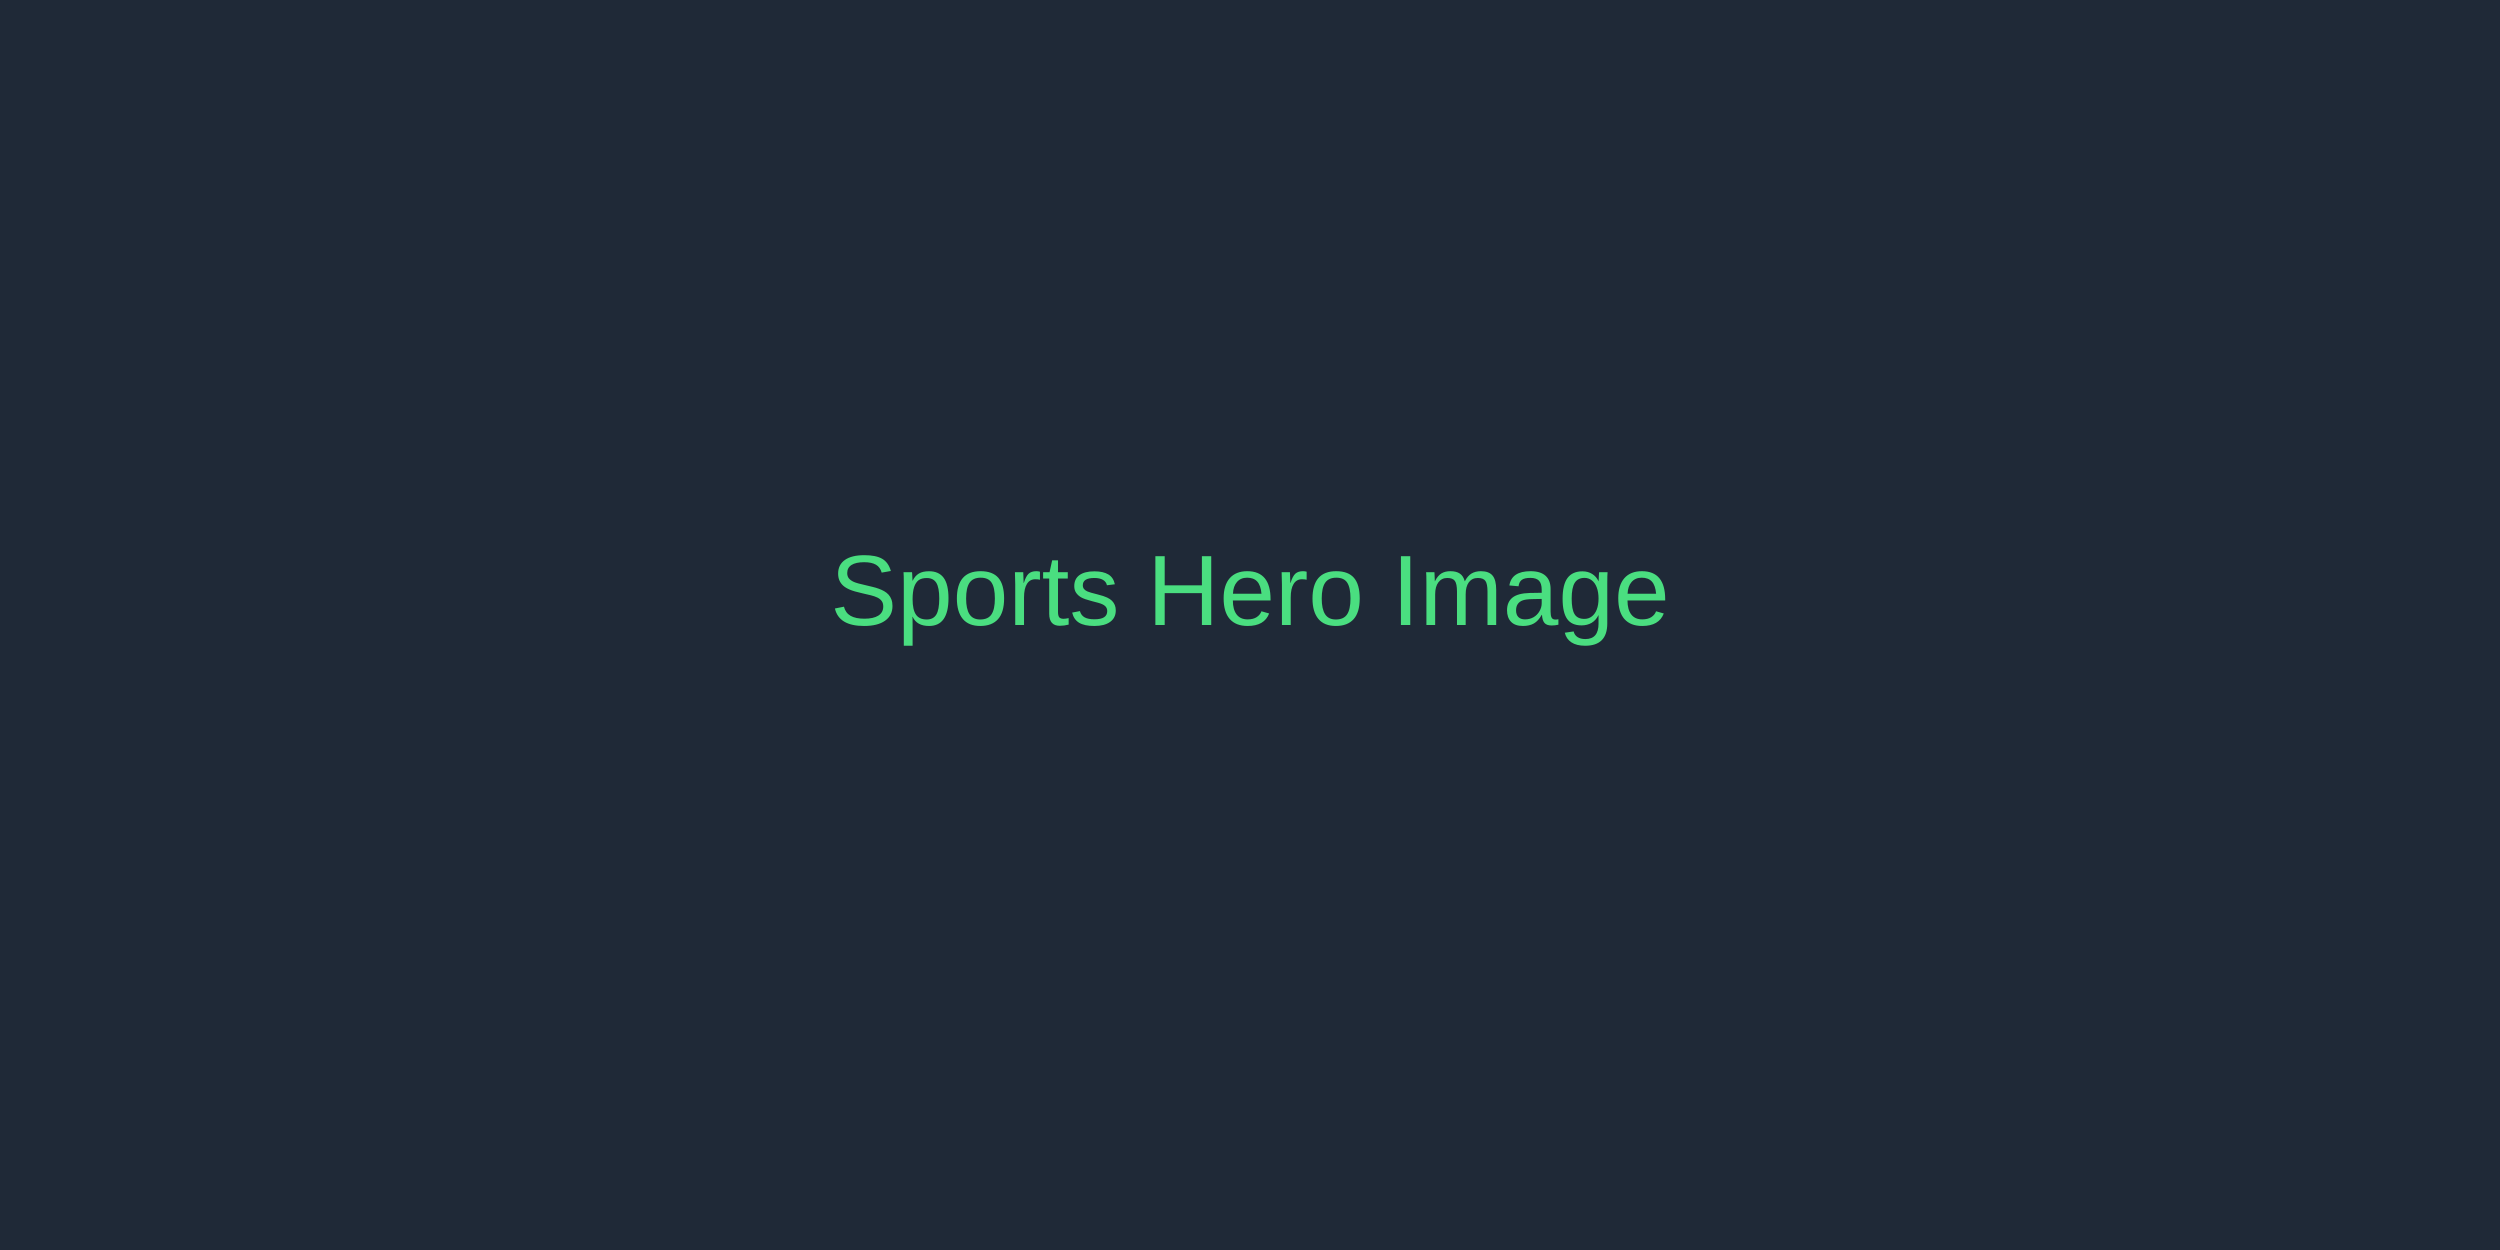
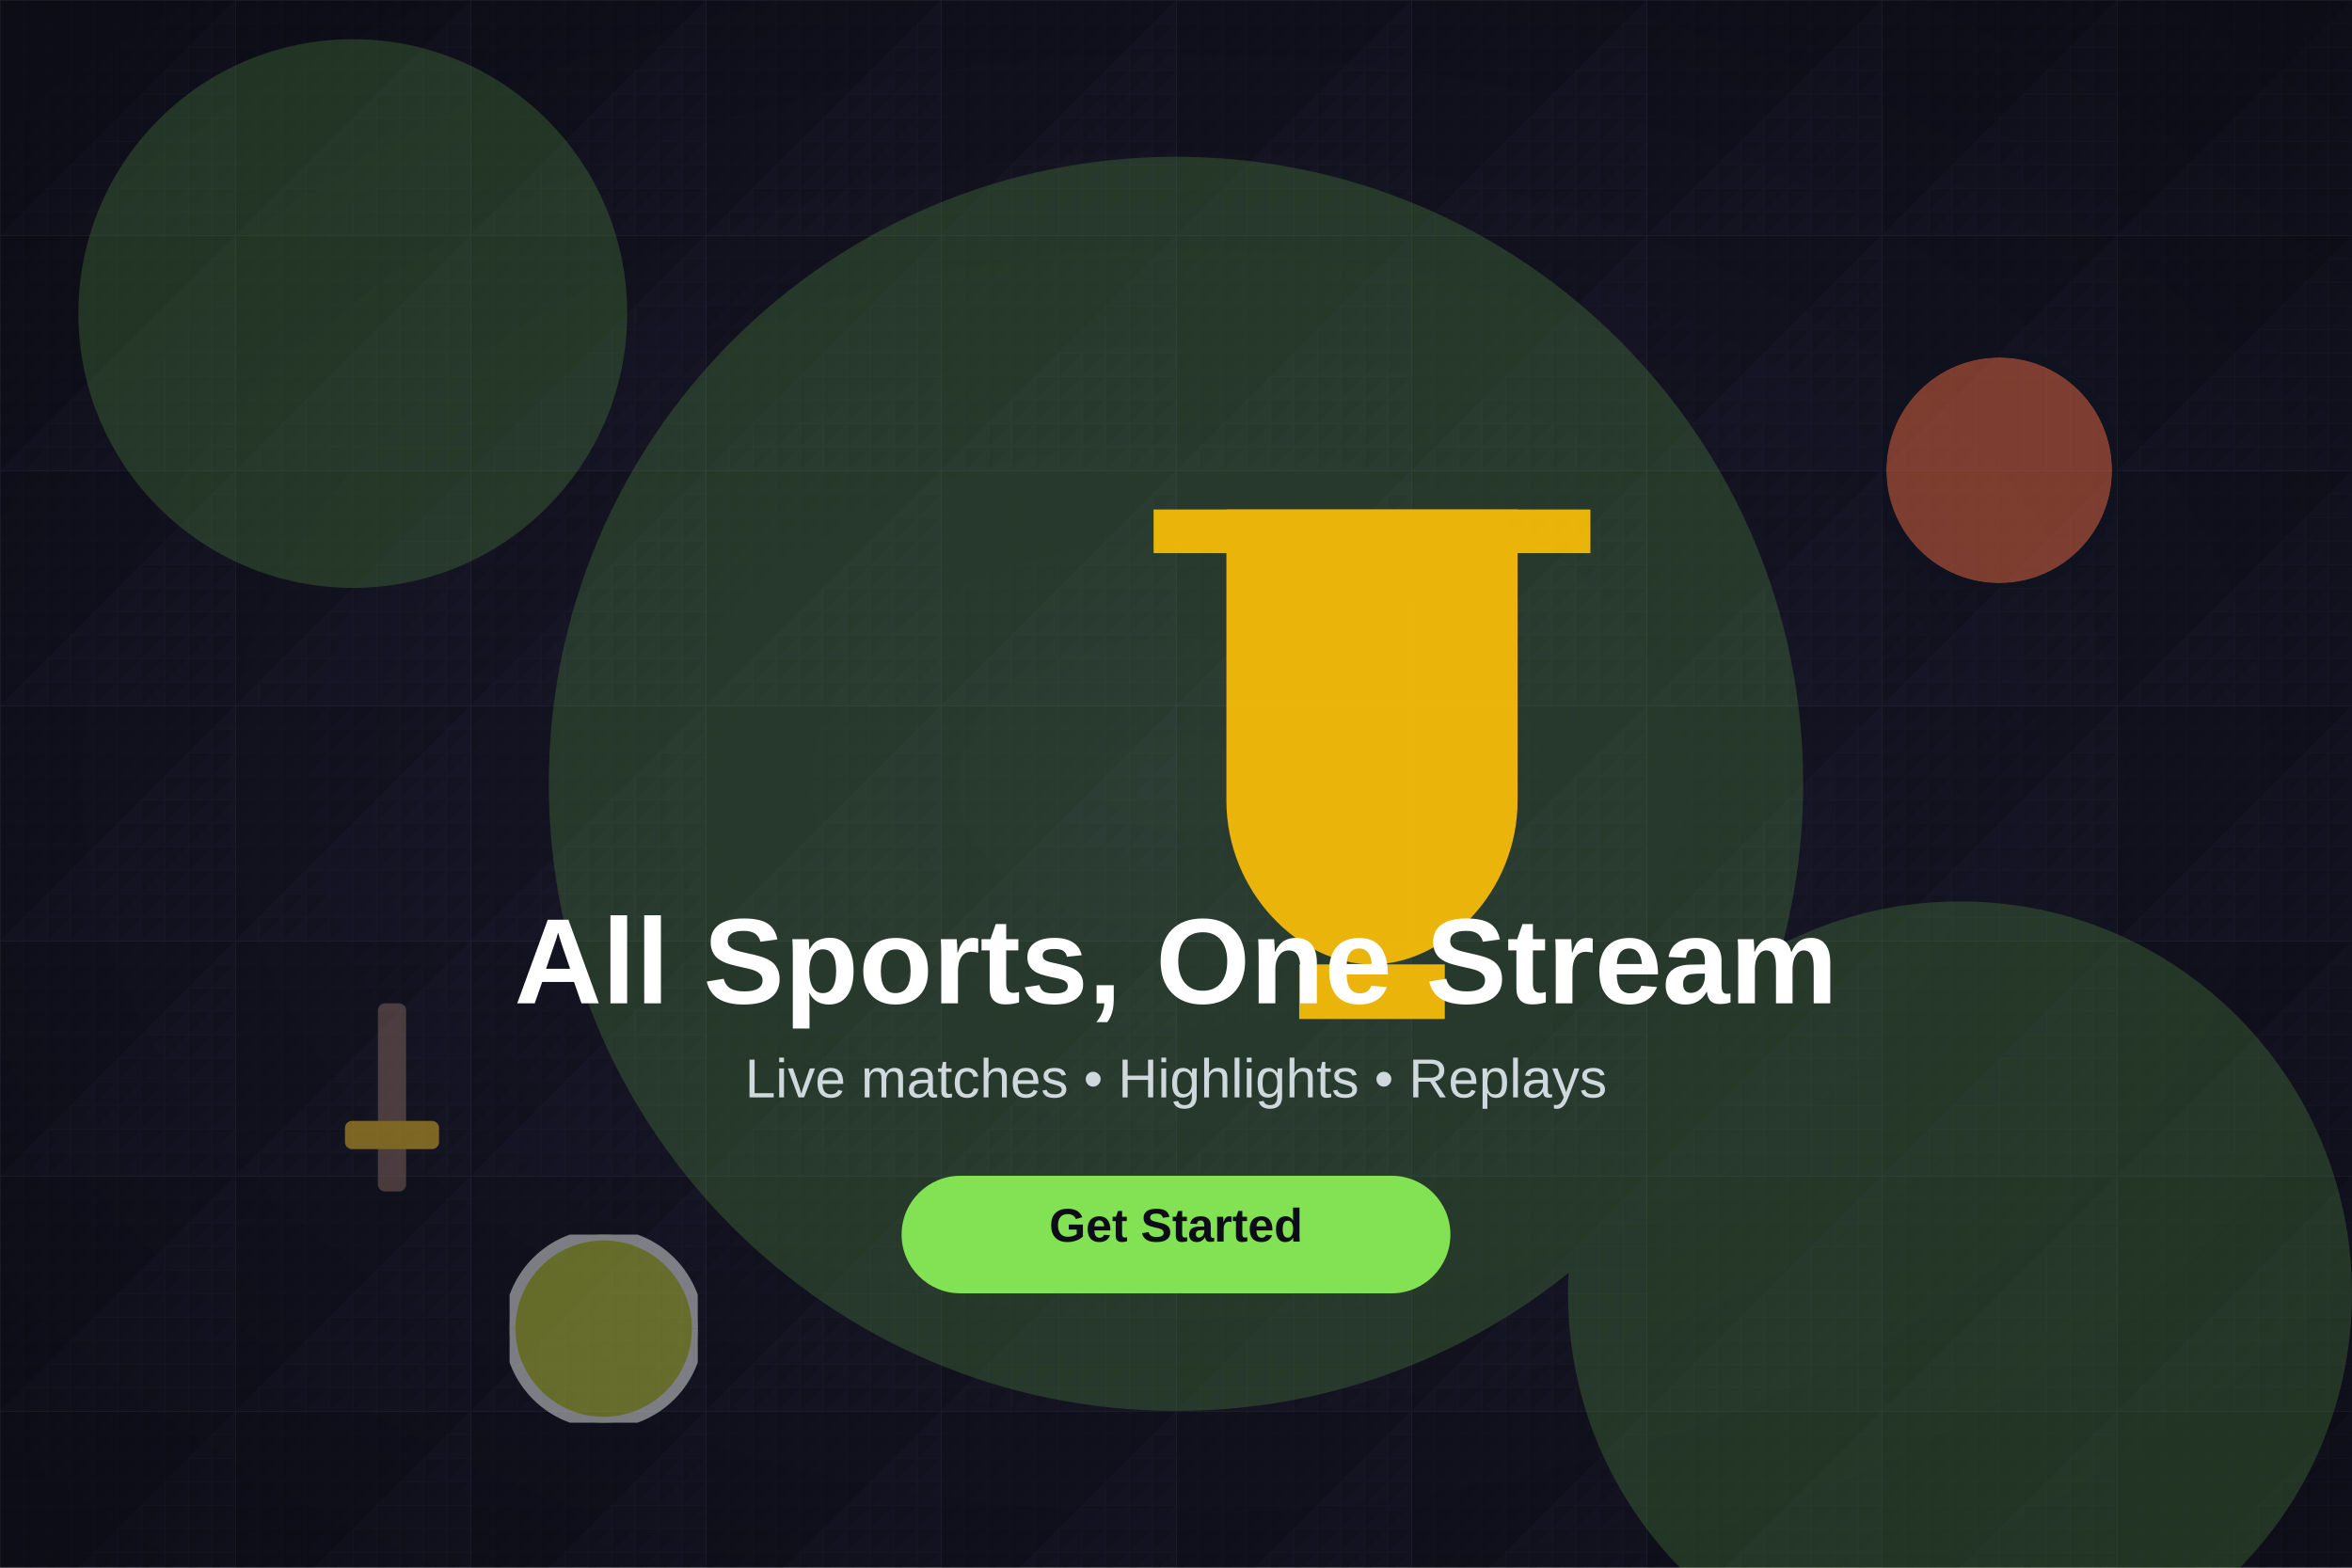
- <svg xmlns="http://www.w3.org/2000/svg" width="800" height="400" viewBox="0 0 800 400">
-   <rect width="800" height="400" fill="#1f2937" />
-   <text x="400" y="200" font-family="Arial" font-size="32" fill="#4ade80" text-anchor="middle">Sports Hero Image</text>
+ <svg xmlns="http://www.w3.org/2000/svg" viewBox="0 0 1200 800" width="1200" height="800" aria-labelledby="title">
+   <defs>
+     <radialGradient id="fade" cx="50%" cy="50%" r="80%">
+       <stop offset="0%" stop-color="#1a1a2e" />
+       <stop offset="100%" stop-color="#0d0d17" />
+     </radialGradient>
+     <pattern id="gridSmall" width="12" height="12" patternUnits="userSpaceOnUse">
+       <path d="M12 0H0V12" stroke="#44505a" stroke-width="0.6" opacity="0.25" />
+     </pattern>
+     <pattern id="gridBig" width="120" height="120" patternUnits="userSpaceOnUse">
+       <rect width="120" height="120" fill="url(#gridSmall)" />
+       <path d="M120 0H0V120" stroke="#44505a" stroke-width="1" opacity="0.4" />
+     </pattern>
+     <symbol id="iconSoccer" viewBox="-50 -50 100 100">
+       <circle r="50" fill="#ffffff" />
+       <path d="M0-50 29-40 47-15 29 15 0 25 -29 15 -47-15 -29-40Z" fill="#0d1220" />
+       <circle r="15" fill="#ffffff" opacity="0.7" />
+     </symbol>
+     <symbol id="iconBasketball" viewBox="-50 -50 100 100">
+       <circle r="50" fill="#ff7043" />
+       <path d="M-50 0A50 50 0 0 1 50 0" stroke="#0d1220" stroke-width="4" fill="none" />
+       <path d="M0 -50A50 50 0 0 0 0 50" stroke="#0d1220" stroke-width="4" fill="none" />
+       <path d="M-50 0A50 50 0 0 0 50 0" stroke="#0d1220" stroke-width="4" fill="none" />
+       <path d="M0 -50A50 50 0 0 1 0 50" stroke="#0d1220" stroke-width="4" fill="none" />
+     </symbol>
+     <symbol id="iconTennis" viewBox="-40 -40 80 80">
+       <circle r="40" fill="#cddc39" />
+       <path d="M-40 0A40 40 0 0 0 40 0" stroke="#ffffff" stroke-width="5" fill="none" />
+       <path d="M-40 0A40 40 0 0 1 40 0" stroke="#ffffff" stroke-width="5" fill="none" />
+     </symbol>
+     <symbol id="iconCricket" viewBox="-50 -50 100 100">
+       <rect x="-6" y="-40" width="12" height="80" rx="3" fill="#8d6e63" />
+       <rect x="-20" y="10" width="40" height="12" rx="3" fill="#ffca28" />
+     </symbol>
+     <symbol id="iconTrophy" viewBox="-60 -80 120 140">
+       <path d="M-40 0v-80h80v80c0 25-20 45-40 45S-40 25-40 0Z" fill="#ffc107" />
+       <rect x="-60" y="-80" width="120" height="12" fill="#ffc107" />
+       <rect x="-20" y="45" width="40" height="40" fill="#ffc107" />
+       <rect x="-50" y="85" width="100" height="12" fill="#ffc107" />
+     </symbol>
+   </defs>
+   <rect width="100%" height="100%" fill="url(#fade)" />
+   <rect width="100%" height="100%" fill="url(#gridBig)" opacity="0.3" />
+   <g opacity="0.18">
+     <circle cx="180" cy="160" r="140" fill="#82e253" />
+     <circle cx="1000" cy="660" r="200" fill="#82e253" />
+     <circle cx="600" cy="400" r="320" fill="#82e253" />
+   </g>
+   <g opacity="0.45">
+     <use href="#iconBasketball" x="960" y="180" width="120" height="120" />
+     <use href="#iconTennis" x="260" y="630" width="96" height="96" />
+     <use href="#iconCricket" x="140" y="500" width="120" height="120" />
+   </g>
+   <use href="#iconTrophy" x="570" y="260" width="260" height="260" opacity="0.9" />
+   <text x="50%" y="64%" text-anchor="middle" font-family="Arial, Helvetica, sans-serif" font-size="62" font-weight="bold" fill="#ffffff">
+     All Sports, One Stream
+   </text>
+   <text x="50%" y="70%" text-anchor="middle" font-family="Arial, Helvetica, sans-serif" font-size="28" fill="#cfd8dc">
+     Live matches • Highlights • Replays
+   </text>
+   <a target="_blank" href="https://example.com" aria-label="Get started">
+     <rect x="50%" y="75%" width="280" height="60" rx="30" fill="#82e253" transform="translate(-140 0)" />
+     <text x="50%" y="79.2%" text-anchor="middle" font-family="Arial, Helvetica, sans-serif" font-size="24" font-weight="bold" fill="#0d0d17">
+       Get Started
+     </text>
+   </a>
</svg>
